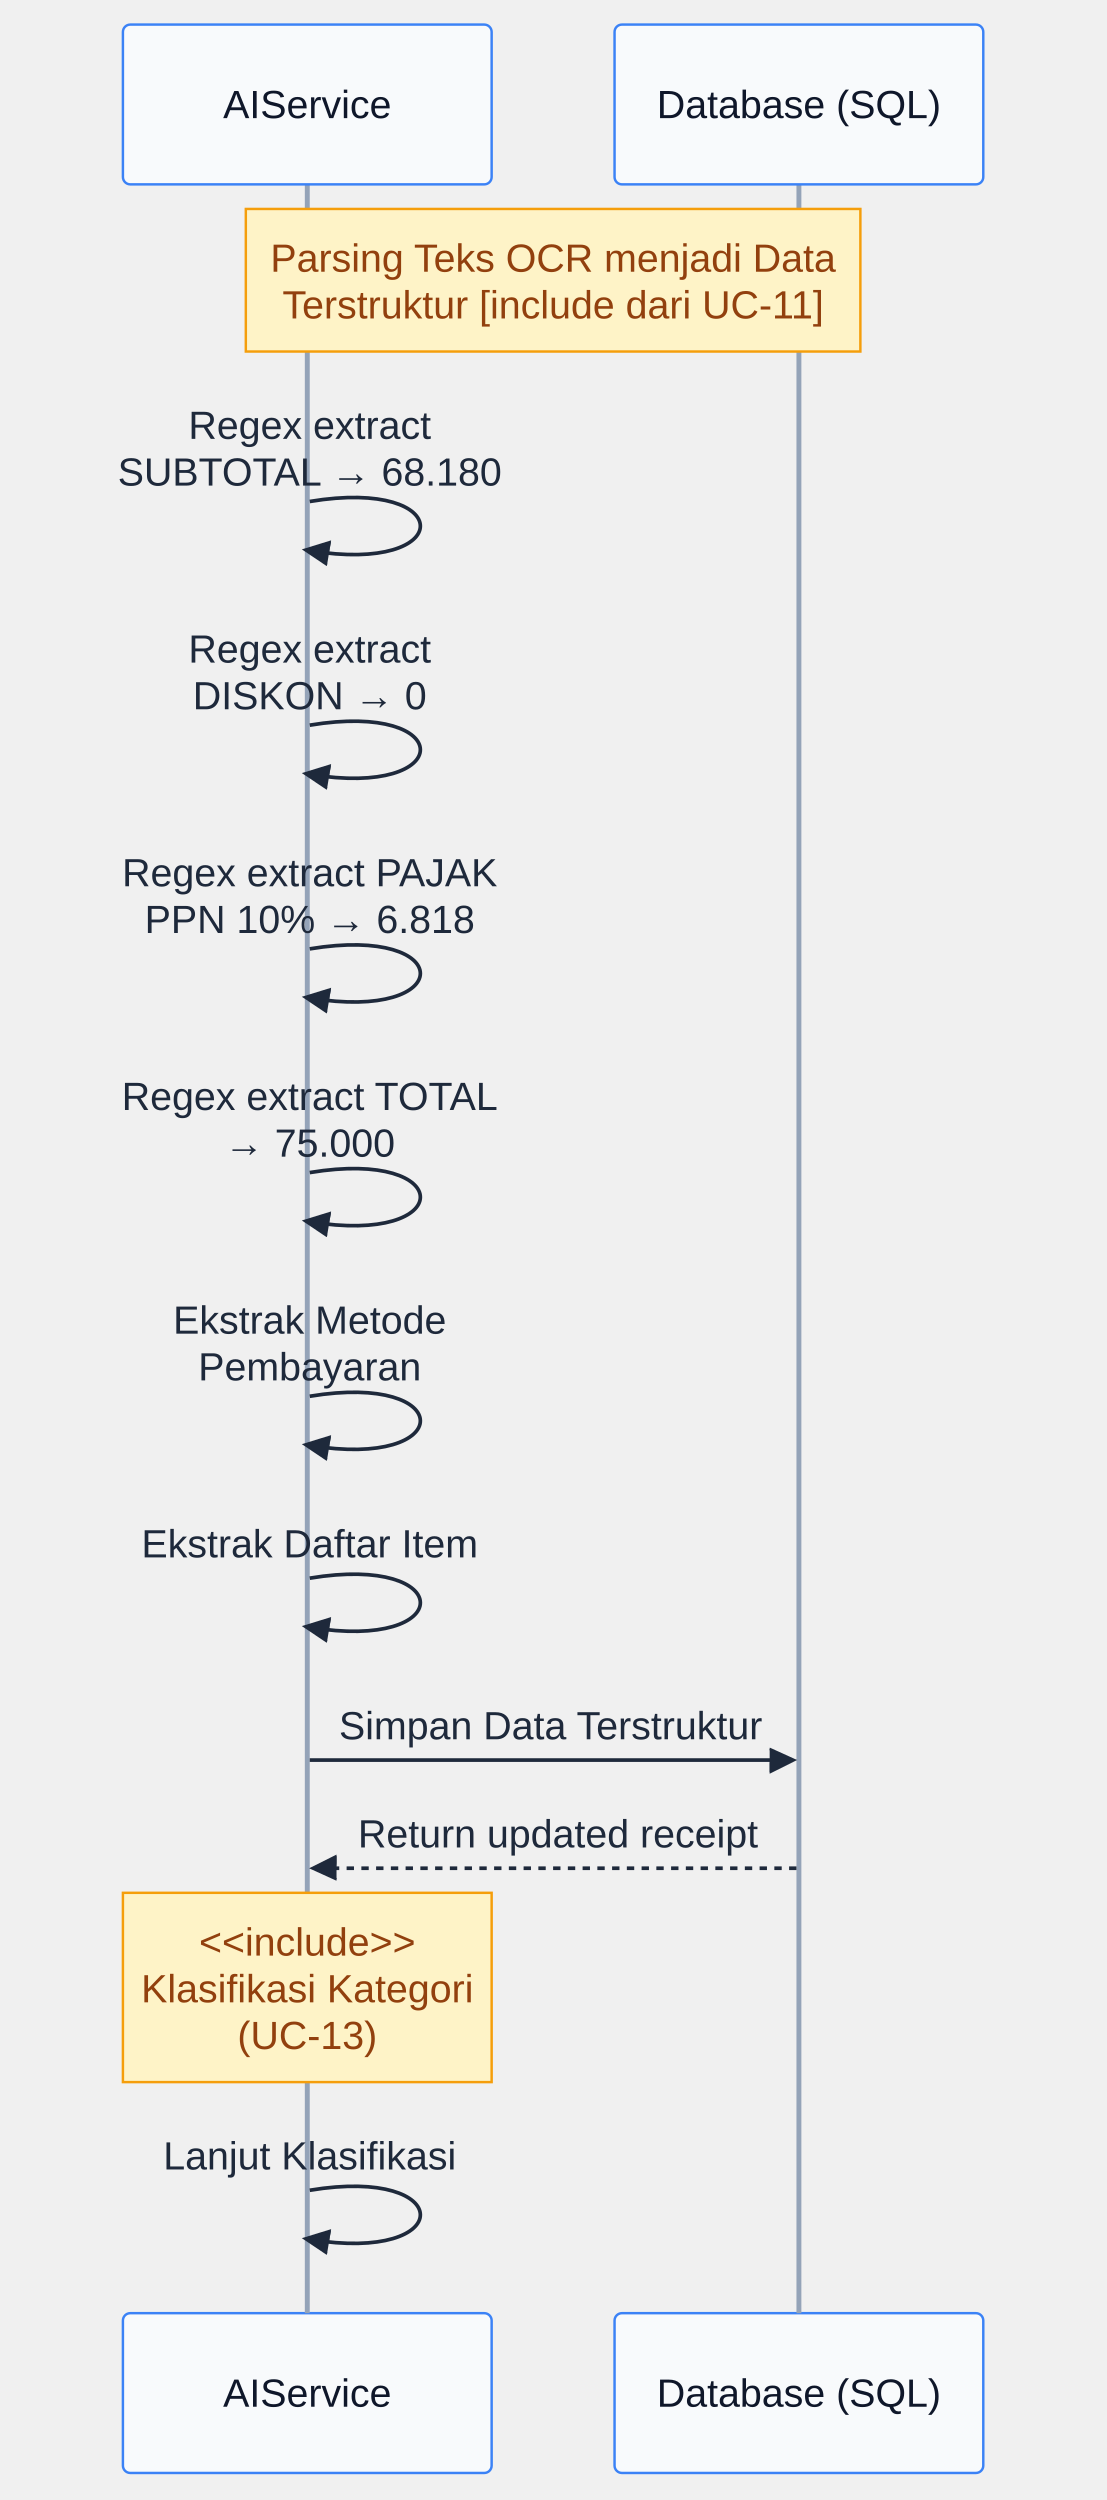
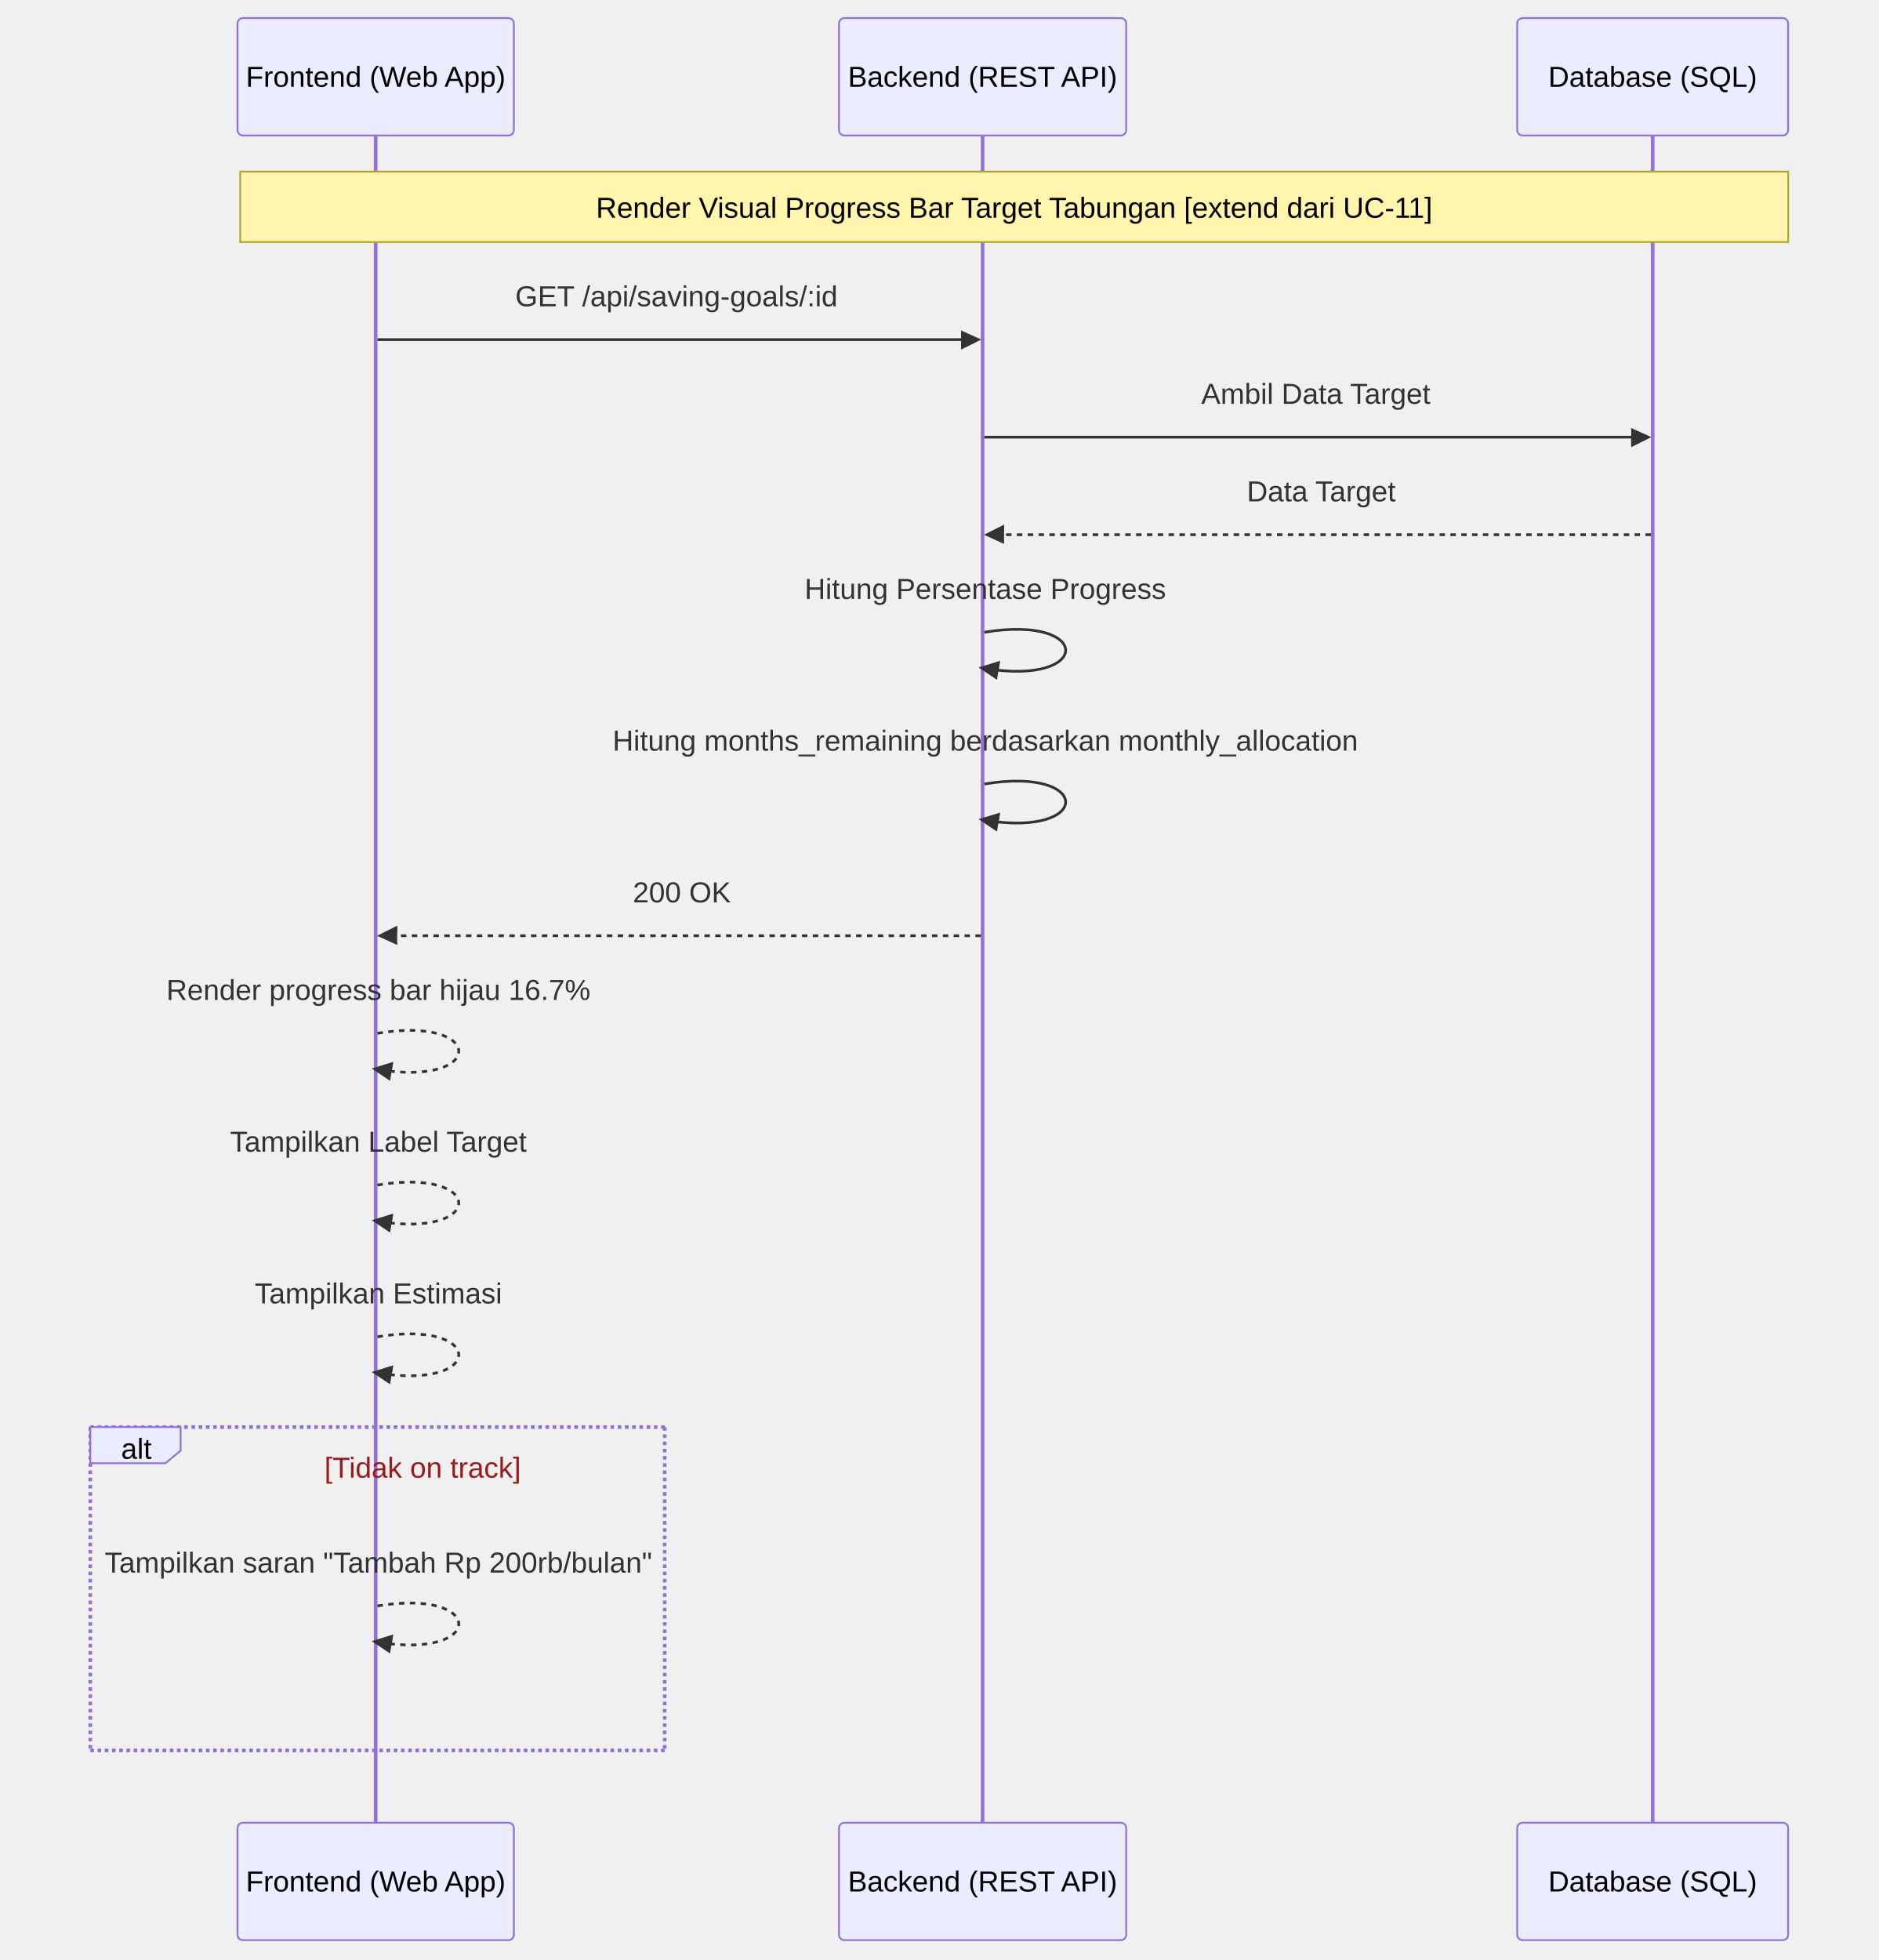
- <svg xmlns="http://www.w3.org/2000/svg" id="my-svg" width="100%" style="max-width: 450px; background-color: transparent;" viewBox="-50 -10 450 1017" role="graphics-document document" aria-roledescription="sequence">
+ <svg xmlns="http://www.w3.org/2000/svg" id="my-svg" width="1040" style="max-width: 1040px; background-color: transparent;" viewBox="-131.5 -10 1040 1085" role="graphics-document document" aria-roledescription="sequence">
  <g>
-     <rect x="200" y="931" fill="#eaeaea" stroke="#666" width="150" height="65" name="DB" rx="3" ry="3" class="actor actor-bottom" />
-     <text x="275" y="963.5" dominant-baseline="central" alignment-baseline="central" class="actor actor-box" style="text-anchor: middle; font-size: 16px; font-weight: 400;">
-       <tspan x="275" dy="0">Database (SQL)</tspan>
+     <rect x="708.5" y="999" fill="#eaeaea" stroke="#666" width="150" height="65" name="DB" rx="3" ry="3" class="actor actor-bottom" />
+     <text x="783.5" y="1031.5" dominant-baseline="central" alignment-baseline="central" class="actor actor-box" style="text-anchor: middle; font-size: 16px; font-weight: 400;">
+       <tspan x="783.5" dy="0">Database (SQL)</tspan>
    </text>
  </g>
  <g>
-     <rect x="0" y="931" fill="#eaeaea" stroke="#666" width="150" height="65" name="AI" rx="3" ry="3" class="actor actor-bottom" />
-     <text x="75" y="963.5" dominant-baseline="central" alignment-baseline="central" class="actor actor-box" style="text-anchor: middle; font-size: 16px; font-weight: 400;">
-       <tspan x="75" dy="0">AIService</tspan>
+     <rect x="333" y="999" fill="#eaeaea" stroke="#666" width="159" height="65" name="Server" rx="3" ry="3" class="actor actor-bottom" />
+     <text x="412.5" y="1031.5" dominant-baseline="central" alignment-baseline="central" class="actor actor-box" style="text-anchor: middle; font-size: 16px; font-weight: 400;">
+       <tspan x="412.5" dy="0">Backend (REST API)</tspan>
    </text>
  </g>
  <g>
-     <line id="actor1" x1="275" y1="65" x2="275" y2="931" class="actor-line 200" stroke-width="0.5px" stroke="#999" name="DB" data-et="life-line" data-id="DB" />
-     <g id="root-1" data-et="participant" data-type="participant" data-id="DB">
-       <rect x="200" y="0" fill="#eaeaea" stroke="#666" width="150" height="65" name="DB" rx="3" ry="3" class="actor actor-top" />
-       <text x="275" y="32.5" dominant-baseline="central" alignment-baseline="central" class="actor actor-box" style="text-anchor: middle; font-size: 16px; font-weight: 400;">
-         <tspan x="275" dy="0">Database (SQL)</tspan>
+     <rect x="0" y="999" fill="#eaeaea" stroke="#666" width="153" height="65" name="UI" rx="3" ry="3" class="actor actor-bottom" />
+     <text x="76.5" y="1031.5" dominant-baseline="central" alignment-baseline="central" class="actor actor-box" style="text-anchor: middle; font-size: 16px; font-weight: 400;">
+       <tspan x="76.5" dy="0">Frontend (Web App)</tspan>
+     </text>
+   </g>
+   <g>
+     <line id="actor2" x1="783.5" y1="65" x2="783.5" y2="999" class="actor-line 200" stroke-width="0.5px" stroke="#999" name="DB" data-et="life-line" data-id="DB" />
+     <g id="root-2" data-et="participant" data-type="participant" data-id="DB">
+       <rect x="708.5" y="0" fill="#eaeaea" stroke="#666" width="150" height="65" name="DB" rx="3" ry="3" class="actor actor-top" />
+       <text x="783.5" y="32.5" dominant-baseline="central" alignment-baseline="central" class="actor actor-box" style="text-anchor: middle; font-size: 16px; font-weight: 400;">
+         <tspan x="783.5" dy="0">Database (SQL)</tspan>
      </text>
    </g>
  </g>
  <g>
-     <line id="actor0" x1="75" y1="65" x2="75" y2="931" class="actor-line 200" stroke-width="0.5px" stroke="#999" name="AI" data-et="life-line" data-id="AI" />
-     <g id="root-0" data-et="participant" data-type="participant" data-id="AI">
-       <rect x="0" y="0" fill="#eaeaea" stroke="#666" width="150" height="65" name="AI" rx="3" ry="3" class="actor actor-top" />
-       <text x="75" y="32.5" dominant-baseline="central" alignment-baseline="central" class="actor actor-box" style="text-anchor: middle; font-size: 16px; font-weight: 400;">
-         <tspan x="75" dy="0">AIService</tspan>
+     <line id="actor1" x1="412.5" y1="65" x2="412.5" y2="999" class="actor-line 200" stroke-width="0.5px" stroke="#999" name="Server" data-et="life-line" data-id="Server" />
+     <g id="root-1" data-et="participant" data-type="participant" data-id="Server">
+       <rect x="333" y="0" fill="#eaeaea" stroke="#666" width="159" height="65" name="Server" rx="3" ry="3" class="actor actor-top" />
+       <text x="412.5" y="32.5" dominant-baseline="central" alignment-baseline="central" class="actor actor-box" style="text-anchor: middle; font-size: 16px; font-weight: 400;">
+         <tspan x="412.5" dy="0">Backend (REST API)</tspan>
      </text>
    </g>
  </g>
-   <style>#my-svg{font-family:"trebuchet ms",verdana,arial,sans-serif;font-size:16px;fill:#333;}@keyframes edge-animation-frame{from{stroke-dashoffset:0;}}@keyframes dash{to{stroke-dashoffset:0;}}#my-svg .edge-animation-slow{stroke-dasharray:9,5!important;stroke-dashoffset:900;animation:dash 50s linear infinite;stroke-linecap:round;}#my-svg .edge-animation-fast{stroke-dasharray:9,5!important;stroke-dashoffset:900;animation:dash 20s linear infinite;stroke-linecap:round;}#my-svg .error-icon{fill:#552222;}#my-svg .error-text{fill:#552222;stroke:#552222;}#my-svg .edge-thickness-normal{stroke-width:1px;}#my-svg .edge-thickness-thick{stroke-width:3.5px;}#my-svg .edge-pattern-solid{stroke-dasharray:0;}#my-svg .edge-thickness-invisible{stroke-width:0;fill:none;}#my-svg .edge-pattern-dashed{stroke-dasharray:3;}#my-svg .edge-pattern-dotted{stroke-dasharray:2;}#my-svg .marker{fill:#64748b;stroke:#64748b;}#my-svg .marker.cross{stroke:#64748b;}#my-svg svg{font-family:"trebuchet ms",verdana,arial,sans-serif;font-size:16px;}#my-svg p{margin:0;}#my-svg .actor{stroke:#3b82f6;fill:#f8fafc;stroke-width:1;}#my-svg rect.actor.outer-path[data-look="neo"]{filter:drop-shadow(1px 2px 2px rgba(185, 185, 185, 1));}#my-svg rect.note[data-look="neo"]{stroke:#f59e0b;fill:#fef3c7;filter:drop-shadow(1px 2px 2px rgba(185, 185, 185, 1));}#my-svg text.actor&gt;tspan{fill:#0f172a;stroke:none;}#my-svg .actor-line{stroke:#94a3b8;}#my-svg .innerArc{stroke-width:1.5;stroke-dasharray:none;}#my-svg .messageLine0{stroke-width:1.5;stroke-dasharray:none;stroke:#1e293b;}#my-svg .messageLine1{stroke-width:1.5;stroke-dasharray:2,2;stroke:#1e293b;}#my-svg [id$="-arrowhead"] path{fill:#1e293b;stroke:#1e293b;}#my-svg .sequenceNumber{fill:white;}#my-svg [id$="-sequencenumber"]{fill:#1e293b;}#my-svg [id$="-crosshead"] path{fill:#1e293b;stroke:#1e293b;}#my-svg .messageText{fill:#1e293b;stroke:none;}#my-svg .labelBox{stroke:#cbd5e1;fill:#f1f5f9;filter:none;}#my-svg .labelText,#my-svg .labelText&gt;tspan{fill:#334155;stroke:none;}#my-svg .loopText,#my-svg .loopText&gt;tspan{fill:#334155;stroke:none;}#my-svg .loopLine{stroke-width:2px;stroke-dasharray:2,2;stroke:#cbd5e1;fill:#cbd5e1;}#my-svg .note{stroke:#f59e0b;fill:#fef3c7;}#my-svg .noteText,#my-svg .noteText&gt;tspan{fill:#92400e;stroke:none;font-weight:normal;}#my-svg .activation0{fill:#ede9fe;stroke:#7c3aed;}#my-svg .activation1{fill:#ede9fe;stroke:#7c3aed;}#my-svg .activation2{fill:#ede9fe;stroke:#7c3aed;}#my-svg .actorPopupMenu{position:absolute;}#my-svg .actorPopupMenuPanel{position:absolute;fill:#f8fafc;box-shadow:0px 8px 16px 0px rgba(0,0,0,0.2);filter:drop-shadow(3px 5px 2px rgb(0 0 0 / 0.4));}#my-svg .actor-man circle,#my-svg line{fill:#f8fafc;stroke-width:2px;}#my-svg g rect.rect{filter:drop-shadow(1px 2px 2px rgba(185, 185, 185, 1));stroke:#9370DB;}#my-svg .node .neo-node{stroke:#9370DB;}#my-svg [data-look="neo"].node rect,#my-svg [data-look="neo"].cluster rect,#my-svg [data-look="neo"].node polygon{stroke:#9370DB;filter:drop-shadow(1px 2px 2px rgba(185, 185, 185, 1));}#my-svg [data-look="neo"].node path{stroke:#9370DB;stroke-width:1px;}#my-svg [data-look="neo"].node .outer-path{filter:drop-shadow(1px 2px 2px rgba(185, 185, 185, 1));}#my-svg [data-look="neo"].node .neo-line path{stroke:#9370DB;filter:none;}#my-svg [data-look="neo"].node circle{stroke:#9370DB;filter:drop-shadow(1px 2px 2px rgba(185, 185, 185, 1));}#my-svg [data-look="neo"].node circle .state-start{fill:#000000;}#my-svg [data-look="neo"].icon-shape .icon{fill:#9370DB;filter:drop-shadow(1px 2px 2px rgba(185, 185, 185, 1));}#my-svg [data-look="neo"].icon-shape .icon-neo path{stroke:#9370DB;filter:drop-shadow(1px 2px 2px rgba(185, 185, 185, 1));}#my-svg :root{--mermaid-font-family:"trebuchet ms",verdana,arial,sans-serif;}</style>
+   <g>
+     <line id="actor0" x1="76.5" y1="65" x2="76.5" y2="999" class="actor-line 200" stroke-width="0.5px" stroke="#999" name="UI" data-et="life-line" data-id="UI" />
+     <g id="root-0" data-et="participant" data-type="participant" data-id="UI">
+       <rect x="0" y="0" fill="#eaeaea" stroke="#666" width="153" height="65" name="UI" rx="3" ry="3" class="actor actor-top" />
+       <text x="76.5" y="32.5" dominant-baseline="central" alignment-baseline="central" class="actor actor-box" style="text-anchor: middle; font-size: 16px; font-weight: 400;">
+         <tspan x="76.5" dy="0">Frontend (Web App)</tspan>
+       </text>
+     </g>
+   </g>
+   <style>#my-svg{font-family:"trebuchet ms",verdana,arial,sans-serif;font-size:16px;fill:#333;}@keyframes edge-animation-frame{from{stroke-dashoffset:0;}}@keyframes dash{to{stroke-dashoffset:0;}}#my-svg .edge-animation-slow{stroke-dasharray:9,5!important;stroke-dashoffset:900;animation:dash 50s linear infinite;stroke-linecap:round;}#my-svg .edge-animation-fast{stroke-dasharray:9,5!important;stroke-dashoffset:900;animation:dash 20s linear infinite;stroke-linecap:round;}#my-svg .error-icon{fill:#552222;}#my-svg .error-text{fill:#552222;stroke:#552222;}#my-svg .edge-thickness-normal{stroke-width:1px;}#my-svg .edge-thickness-thick{stroke-width:3.5px;}#my-svg .edge-pattern-solid{stroke-dasharray:0;}#my-svg .edge-thickness-invisible{stroke-width:0;fill:none;}#my-svg .edge-pattern-dashed{stroke-dasharray:3;}#my-svg .edge-pattern-dotted{stroke-dasharray:2;}#my-svg .marker{fill:#333333;stroke:#333333;}#my-svg .marker.cross{stroke:#333333;}#my-svg svg{font-family:"trebuchet ms",verdana,arial,sans-serif;font-size:16px;}#my-svg p{margin:0;}#my-svg .actor{stroke:#9370DB;fill:#ECECFF;stroke-width:1;}#my-svg rect.actor.outer-path[data-look="neo"]{filter:drop-shadow(1px 2px 2px rgba(185, 185, 185, 1));}#my-svg rect.note[data-look="neo"]{stroke:#aaaa33;fill:#fff5ad;filter:drop-shadow(1px 2px 2px rgba(185, 185, 185, 1));}#my-svg text.actor&gt;tspan{fill:black;stroke:none;}#my-svg .actor-line{stroke:#9370DB;}#my-svg .innerArc{stroke-width:1.5;stroke-dasharray:none;}#my-svg .messageLine0{stroke-width:1.5;stroke-dasharray:none;stroke:#333;}#my-svg .messageLine1{stroke-width:1.5;stroke-dasharray:2,2;stroke:#333;}#my-svg [id$="-arrowhead"] path{fill:#333;stroke:#333;}#my-svg .sequenceNumber{fill:white;}#my-svg [id$="-sequencenumber"]{fill:#333;}#my-svg [id$="-crosshead"] path{fill:#333;stroke:#333;}#my-svg .messageText{fill:#333;stroke:none;}#my-svg .labelBox{stroke:#9370DB;fill:#ECECFF;filter:none;}#my-svg .labelText,#my-svg .labelText&gt;tspan{fill:black;stroke:none;}#my-svg .loopText,#my-svg .loopText&gt;tspan{fill:#991b1b;stroke:none;}#my-svg .loopLine{stroke-width:2px;stroke-dasharray:2,2;stroke:#9370DB;fill:#9370DB;}#my-svg .note{stroke:#aaaa33;fill:#fff5ad;}#my-svg .noteText,#my-svg .noteText&gt;tspan{fill:black;stroke:none;font-weight:normal;}#my-svg .activation0{fill:#f4f4f4;stroke:#666;}#my-svg .activation1{fill:#f4f4f4;stroke:#666;}#my-svg .activation2{fill:#f4f4f4;stroke:#666;}#my-svg .actorPopupMenu{position:absolute;}#my-svg .actorPopupMenuPanel{position:absolute;fill:#ECECFF;box-shadow:0px 8px 16px 0px rgba(0,0,0,0.2);filter:drop-shadow(3px 5px 2px rgb(0 0 0 / 0.4));}#my-svg .actor-man circle,#my-svg line{fill:#ECECFF;stroke-width:2px;}#my-svg g rect.rect{filter:drop-shadow(1px 2px 2px rgba(185, 185, 185, 1));stroke:#9370DB;}#my-svg .node .neo-node{stroke:#9370DB;}#my-svg [data-look="neo"].node rect,#my-svg [data-look="neo"].cluster rect,#my-svg [data-look="neo"].node polygon{stroke:#9370DB;filter:drop-shadow(1px 2px 2px rgba(185, 185, 185, 1));}#my-svg [data-look="neo"].node path{stroke:#9370DB;stroke-width:1px;}#my-svg [data-look="neo"].node .outer-path{filter:drop-shadow(1px 2px 2px rgba(185, 185, 185, 1));}#my-svg [data-look="neo"].node .neo-line path{stroke:#9370DB;filter:none;}#my-svg [data-look="neo"].node circle{stroke:#9370DB;filter:drop-shadow(1px 2px 2px rgba(185, 185, 185, 1));}#my-svg [data-look="neo"].node circle .state-start{fill:#000000;}#my-svg [data-look="neo"].icon-shape .icon{fill:#9370DB;filter:drop-shadow(1px 2px 2px rgba(185, 185, 185, 1));}#my-svg [data-look="neo"].icon-shape .icon-neo path{stroke:#9370DB;filter:drop-shadow(1px 2px 2px rgba(185, 185, 185, 1));}#my-svg :root{--mermaid-font-family:"trebuchet ms",verdana,arial,sans-serif;}</style>
  <g />
  <defs>
    <symbol id="my-svg-computer" width="24" height="24">
      <path transform="scale(.5)" d="M2 2v13h20v-13h-20zm18 11h-16v-9h16v9zm-10.228 6l.466-1h3.524l.467 1h-4.457zm14.228 3h-24l2-6h2.104l-1.33 4h18.45l-1.297-4h2.073l2 6zm-5-10h-14v-7h14v7z" />
    </symbol>
  </defs>
  <defs>
    <symbol id="my-svg-database" fill-rule="evenodd" clip-rule="evenodd">
      <path transform="scale(.5)" d="M12.258.001l.256.004.255.005.253.008.251.01.249.012.247.015.246.016.242.019.241.02.239.023.236.024.233.027.231.028.229.031.225.032.223.034.22.036.217.038.214.04.211.041.208.043.205.045.201.046.198.048.194.05.191.051.187.053.183.054.18.056.175.057.172.059.168.06.163.061.16.063.155.064.15.066.074.033.073.033.071.034.07.034.069.035.068.035.067.035.066.035.064.036.064.036.062.036.06.036.06.037.058.037.058.037.055.038.055.038.053.038.052.038.051.039.05.039.048.039.047.039.045.04.044.04.043.04.041.04.04.041.039.041.037.041.036.041.034.041.033.042.032.042.03.042.029.042.027.042.026.043.024.043.023.043.021.043.02.043.018.044.017.043.015.044.013.044.012.044.011.045.009.044.007.045.006.045.004.045.002.045.001.045v17l-.001.045-.002.045-.004.045-.006.045-.007.045-.009.044-.011.045-.012.044-.013.044-.015.044-.017.043-.018.044-.02.043-.021.043-.023.043-.024.043-.026.043-.027.042-.029.042-.03.042-.032.042-.033.042-.034.041-.036.041-.037.041-.039.041-.04.041-.041.04-.043.04-.044.04-.045.04-.047.039-.048.039-.05.039-.051.039-.052.038-.053.038-.055.038-.055.038-.058.037-.058.037-.06.037-.06.036-.062.036-.064.036-.064.036-.066.035-.067.035-.068.035-.069.035-.07.034-.071.034-.073.033-.074.033-.15.066-.155.064-.16.063-.163.061-.168.06-.172.059-.175.057-.18.056-.183.054-.187.053-.191.051-.194.05-.198.048-.201.046-.205.045-.208.043-.211.041-.214.04-.217.038-.22.036-.223.034-.225.032-.229.031-.231.028-.233.027-.236.024-.239.023-.241.02-.242.019-.246.016-.247.015-.249.012-.251.01-.253.008-.255.005-.256.004-.258.001-.258-.001-.256-.004-.255-.005-.253-.008-.251-.01-.249-.012-.247-.015-.245-.016-.243-.019-.241-.02-.238-.023-.236-.024-.234-.027-.231-.028-.228-.031-.226-.032-.223-.034-.22-.036-.217-.038-.214-.04-.211-.041-.208-.043-.204-.045-.201-.046-.198-.048-.195-.05-.19-.051-.187-.053-.184-.054-.179-.056-.176-.057-.172-.059-.167-.06-.164-.061-.159-.063-.155-.064-.151-.066-.074-.033-.072-.033-.072-.034-.07-.034-.069-.035-.068-.035-.067-.035-.066-.035-.064-.036-.063-.036-.062-.036-.061-.036-.06-.037-.058-.037-.057-.037-.056-.038-.055-.038-.053-.038-.052-.038-.051-.039-.049-.039-.049-.039-.046-.039-.046-.04-.044-.04-.043-.04-.041-.04-.04-.041-.039-.041-.037-.041-.036-.041-.034-.041-.033-.042-.032-.042-.03-.042-.029-.042-.027-.042-.026-.043-.024-.043-.023-.043-.021-.043-.02-.043-.018-.044-.017-.043-.015-.044-.013-.044-.012-.044-.011-.045-.009-.044-.007-.045-.006-.045-.004-.045-.002-.045-.001-.045v-17l.001-.045.002-.045.004-.045.006-.045.007-.045.009-.044.011-.045.012-.044.013-.044.015-.044.017-.043.018-.044.02-.043.021-.043.023-.043.024-.043.026-.043.027-.042.029-.042.03-.042.032-.042.033-.042.034-.041.036-.041.037-.041.039-.041.04-.041.041-.04.043-.04.044-.04.046-.04.046-.039.049-.039.049-.039.051-.039.052-.038.053-.038.055-.038.056-.038.057-.037.058-.037.06-.037.061-.036.062-.036.063-.036.064-.036.066-.035.067-.035.068-.035.069-.035.07-.034.072-.034.072-.033.074-.033.151-.066.155-.064.159-.063.164-.061.167-.06.172-.059.176-.057.179-.056.184-.054.187-.053.19-.051.195-.05.198-.048.201-.046.204-.045.208-.043.211-.041.214-.04.217-.038.22-.036.223-.034.226-.032.228-.031.231-.028.234-.027.236-.024.238-.023.241-.02.243-.019.245-.016.247-.015.249-.012.251-.01.253-.008.255-.005.256-.004.258-.001.258.001zm-9.258 20.499v.01l.001.021.003.021.004.022.005.021.006.022.007.022.009.023.01.022.011.023.012.023.013.023.015.023.016.024.017.023.018.024.019.024.021.024.022.025.023.024.024.025.052.049.056.05.061.051.066.051.07.051.075.051.079.052.084.052.088.052.092.052.097.052.102.051.105.052.11.052.114.051.119.051.123.051.127.05.131.05.135.05.139.048.144.049.147.047.152.047.155.047.16.045.163.045.167.043.171.043.176.041.178.041.183.039.187.039.19.037.194.035.197.035.202.033.204.031.209.03.212.029.216.027.219.025.222.024.226.021.23.02.233.018.236.016.24.015.243.012.246.01.249.008.253.005.256.004.259.001.26-.001.257-.004.254-.005.25-.008.247-.011.244-.012.241-.014.237-.016.233-.018.231-.021.226-.021.224-.024.22-.026.216-.027.212-.028.21-.031.205-.031.202-.034.198-.034.194-.036.191-.037.187-.039.183-.04.179-.04.175-.042.172-.043.168-.044.163-.045.16-.046.155-.046.152-.047.148-.048.143-.049.139-.049.136-.05.131-.05.126-.05.123-.051.118-.052.114-.051.11-.052.106-.052.101-.052.096-.052.092-.052.088-.053.083-.051.079-.052.074-.052.07-.051.065-.051.06-.051.056-.05.051-.05.023-.024.023-.025.021-.024.02-.024.019-.024.018-.024.017-.024.015-.023.014-.024.013-.023.012-.023.01-.023.01-.022.008-.022.006-.022.006-.022.004-.022.004-.021.001-.021.001-.021v-4.127l-.077.055-.08.053-.083.054-.085.053-.087.052-.09.052-.093.051-.095.05-.097.05-.1.049-.102.049-.105.048-.106.047-.109.047-.111.046-.114.045-.115.045-.118.044-.12.043-.122.042-.124.042-.126.041-.128.04-.13.04-.132.038-.134.038-.135.037-.138.037-.139.035-.142.035-.143.034-.144.033-.147.032-.148.031-.15.03-.151.03-.153.029-.154.027-.156.027-.158.026-.159.025-.161.024-.162.023-.163.022-.165.021-.166.02-.167.019-.169.018-.169.017-.171.016-.173.015-.173.014-.175.013-.175.012-.177.011-.178.01-.179.008-.179.008-.181.006-.182.005-.182.004-.184.003-.184.002h-.37l-.184-.002-.184-.003-.182-.004-.182-.005-.181-.006-.179-.008-.179-.008-.178-.01-.176-.011-.176-.012-.175-.013-.173-.014-.172-.015-.171-.016-.17-.017-.169-.018-.167-.019-.166-.02-.165-.021-.163-.022-.162-.023-.161-.024-.159-.025-.157-.026-.156-.027-.155-.027-.153-.029-.151-.03-.15-.03-.148-.031-.146-.032-.145-.033-.143-.034-.141-.035-.14-.035-.137-.037-.136-.037-.134-.038-.132-.038-.13-.04-.128-.04-.126-.041-.124-.042-.122-.042-.12-.044-.117-.043-.116-.045-.113-.045-.112-.046-.109-.047-.106-.047-.105-.048-.102-.049-.1-.049-.097-.05-.095-.05-.093-.052-.09-.051-.087-.052-.085-.053-.083-.054-.08-.054-.077-.054v4.127zm0-5.654v.011l.001.021.003.021.004.021.005.022.006.022.007.022.009.022.01.022.011.023.012.023.013.023.015.024.016.023.017.024.018.024.019.024.021.024.022.024.023.025.024.024.052.05.056.05.061.05.066.051.07.051.075.052.079.051.084.052.088.052.092.052.097.052.102.052.105.052.11.051.114.051.119.052.123.05.127.051.131.05.135.049.139.049.144.048.147.048.152.047.155.046.16.045.163.045.167.044.171.042.176.042.178.04.183.04.187.038.19.037.194.036.197.034.202.033.204.032.209.03.212.028.216.027.219.025.222.024.226.022.23.02.233.018.236.016.24.014.243.012.246.01.249.008.253.006.256.003.259.001.26-.001.257-.003.254-.006.25-.008.247-.01.244-.012.241-.015.237-.016.233-.018.231-.02.226-.022.224-.024.22-.025.216-.027.212-.029.21-.03.205-.032.202-.033.198-.035.194-.036.191-.037.187-.039.183-.039.179-.041.175-.042.172-.043.168-.044.163-.045.16-.045.155-.047.152-.047.148-.048.143-.048.139-.05.136-.049.131-.05.126-.051.123-.051.118-.051.114-.052.11-.052.106-.052.101-.052.096-.052.092-.052.088-.052.083-.052.079-.052.074-.051.07-.052.065-.051.06-.05.056-.051.051-.049.023-.025.023-.024.021-.025.02-.024.019-.024.018-.024.017-.024.015-.023.014-.023.013-.024.012-.022.01-.023.01-.023.008-.022.006-.022.006-.022.004-.021.004-.022.001-.021.001-.021v-4.139l-.077.054-.08.054-.083.054-.085.052-.087.053-.09.051-.093.051-.095.051-.097.05-.1.049-.102.049-.105.048-.106.047-.109.047-.111.046-.114.045-.115.044-.118.044-.12.044-.122.042-.124.042-.126.041-.128.04-.13.039-.132.039-.134.038-.135.037-.138.036-.139.036-.142.035-.143.033-.144.033-.147.033-.148.031-.15.03-.151.03-.153.028-.154.028-.156.027-.158.026-.159.025-.161.024-.162.023-.163.022-.165.021-.166.02-.167.019-.169.018-.169.017-.171.016-.173.015-.173.014-.175.013-.175.012-.177.011-.178.009-.179.009-.179.007-.181.007-.182.005-.182.004-.184.003-.184.002h-.37l-.184-.002-.184-.003-.182-.004-.182-.005-.181-.007-.179-.007-.179-.009-.178-.009-.176-.011-.176-.012-.175-.013-.173-.014-.172-.015-.171-.016-.17-.017-.169-.018-.167-.019-.166-.02-.165-.021-.163-.022-.162-.023-.161-.024-.159-.025-.157-.026-.156-.027-.155-.028-.153-.028-.151-.03-.15-.03-.148-.031-.146-.033-.145-.033-.143-.033-.141-.035-.14-.036-.137-.036-.136-.037-.134-.038-.132-.039-.13-.039-.128-.04-.126-.041-.124-.042-.122-.043-.12-.043-.117-.044-.116-.044-.113-.046-.112-.046-.109-.046-.106-.047-.105-.048-.102-.049-.1-.049-.097-.05-.095-.051-.093-.051-.09-.051-.087-.053-.085-.052-.083-.054-.08-.054-.077-.054v4.139zm0-5.666v.011l.001.02.003.022.004.021.005.022.006.021.007.022.009.023.01.022.011.023.012.023.013.023.015.023.016.024.017.024.018.023.019.024.021.025.022.024.023.024.024.025.052.05.056.05.061.05.066.051.07.051.075.052.079.051.084.052.088.052.092.052.097.052.102.052.105.051.11.052.114.051.119.051.123.051.127.05.131.05.135.05.139.049.144.048.147.048.152.047.155.046.16.045.163.045.167.043.171.043.176.042.178.04.183.04.187.038.19.037.194.036.197.034.202.033.204.032.209.03.212.028.216.027.219.025.222.024.226.021.23.02.233.018.236.017.24.014.243.012.246.01.249.008.253.006.256.003.259.001.26-.001.257-.003.254-.006.25-.008.247-.01.244-.013.241-.014.237-.016.233-.018.231-.02.226-.022.224-.024.22-.025.216-.027.212-.029.21-.03.205-.032.202-.033.198-.035.194-.036.191-.037.187-.039.183-.039.179-.041.175-.042.172-.043.168-.044.163-.045.16-.045.155-.047.152-.047.148-.048.143-.049.139-.049.136-.049.131-.051.126-.05.123-.051.118-.052.114-.051.11-.052.106-.052.101-.052.096-.052.092-.052.088-.052.083-.052.079-.052.074-.052.07-.051.065-.051.06-.051.056-.05.051-.049.023-.025.023-.025.021-.024.02-.024.019-.024.018-.024.017-.024.015-.023.014-.024.013-.023.012-.023.01-.022.01-.023.008-.022.006-.022.006-.022.004-.022.004-.021.001-.021.001-.021v-4.153l-.077.054-.08.054-.083.053-.085.053-.087.053-.09.051-.093.051-.095.051-.097.05-.1.049-.102.048-.105.048-.106.048-.109.046-.111.046-.114.046-.115.044-.118.044-.12.043-.122.043-.124.042-.126.041-.128.04-.13.039-.132.039-.134.038-.135.037-.138.036-.139.036-.142.034-.143.034-.144.033-.147.032-.148.032-.15.03-.151.03-.153.028-.154.028-.156.027-.158.026-.159.024-.161.024-.162.023-.163.023-.165.021-.166.02-.167.019-.169.018-.169.017-.171.016-.173.015-.173.014-.175.013-.175.012-.177.01-.178.01-.179.009-.179.007-.181.006-.182.006-.182.004-.184.003-.184.001-.185.001-.185-.001-.184-.001-.184-.003-.182-.004-.182-.006-.181-.006-.179-.007-.179-.009-.178-.01-.176-.01-.176-.012-.175-.013-.173-.014-.172-.015-.171-.016-.17-.017-.169-.018-.167-.019-.166-.02-.165-.021-.163-.023-.162-.023-.161-.024-.159-.024-.157-.026-.156-.027-.155-.028-.153-.028-.151-.03-.15-.03-.148-.032-.146-.032-.145-.033-.143-.034-.141-.034-.14-.036-.137-.036-.136-.037-.134-.038-.132-.039-.13-.039-.128-.041-.126-.041-.124-.041-.122-.043-.12-.043-.117-.044-.116-.044-.113-.046-.112-.046-.109-.046-.106-.048-.105-.048-.102-.048-.1-.05-.097-.049-.095-.051-.093-.051-.09-.052-.087-.052-.085-.053-.083-.053-.08-.054-.077-.054v4.153zm8.74-8.179l-.257.004-.254.005-.25.008-.247.011-.244.012-.241.014-.237.016-.233.018-.231.021-.226.022-.224.023-.22.026-.216.027-.212.028-.21.031-.205.032-.202.033-.198.034-.194.036-.191.038-.187.038-.183.04-.179.041-.175.042-.172.043-.168.043-.163.045-.16.046-.155.046-.152.048-.148.048-.143.048-.139.049-.136.05-.131.05-.126.051-.123.051-.118.051-.114.052-.11.052-.106.052-.101.052-.096.052-.092.052-.088.052-.083.052-.079.052-.074.051-.07.052-.065.051-.06.05-.056.05-.051.05-.023.025-.023.024-.021.024-.02.025-.019.024-.018.024-.017.023-.015.024-.014.023-.013.023-.012.023-.01.023-.01.022-.008.022-.006.023-.006.021-.004.022-.004.021-.001.021-.001.021.001.021.001.021.004.021.004.022.006.021.006.023.008.022.01.022.01.023.012.023.013.023.014.023.015.024.017.023.018.024.019.024.02.025.021.024.023.024.023.025.051.05.056.05.06.05.065.051.07.052.074.051.079.052.083.052.088.052.092.052.096.052.101.052.106.052.11.052.114.052.118.051.123.051.126.051.131.05.136.05.139.049.143.048.148.048.152.048.155.046.16.046.163.045.168.043.172.043.175.042.179.041.183.04.187.038.191.038.194.036.198.034.202.033.205.032.21.031.212.028.216.027.22.026.224.023.226.022.231.021.233.018.237.016.241.014.244.012.247.011.25.008.254.005.257.004.26.001.26-.001.257-.004.254-.005.25-.008.247-.011.244-.012.241-.014.237-.016.233-.018.231-.021.226-.022.224-.023.22-.026.216-.027.212-.028.21-.031.205-.032.202-.033.198-.034.194-.036.191-.038.187-.038.183-.04.179-.041.175-.042.172-.043.168-.043.163-.045.16-.046.155-.046.152-.048.148-.048.143-.048.139-.049.136-.05.131-.05.126-.051.123-.051.118-.051.114-.052.11-.052.106-.052.101-.052.096-.052.092-.052.088-.052.083-.052.079-.052.074-.051.07-.052.065-.051.06-.05.056-.05.051-.05.023-.025.023-.024.021-.024.02-.025.019-.024.018-.024.017-.023.015-.024.014-.023.013-.023.012-.023.01-.023.01-.022.008-.022.006-.023.006-.021.004-.022.004-.021.001-.021.001-.021-.001-.021-.001-.021-.004-.021-.004-.022-.006-.021-.006-.023-.008-.022-.01-.022-.01-.023-.012-.023-.013-.023-.014-.023-.015-.024-.017-.023-.018-.024-.019-.024-.02-.025-.021-.024-.023-.024-.023-.025-.051-.05-.056-.05-.06-.05-.065-.051-.07-.052-.074-.051-.079-.052-.083-.052-.088-.052-.092-.052-.096-.052-.101-.052-.106-.052-.11-.052-.114-.052-.118-.051-.123-.051-.126-.051-.131-.05-.136-.05-.139-.049-.143-.048-.148-.048-.152-.048-.155-.046-.16-.046-.163-.045-.168-.043-.172-.043-.175-.042-.179-.041-.183-.04-.187-.038-.191-.038-.194-.036-.198-.034-.202-.033-.205-.032-.21-.031-.212-.028-.216-.027-.22-.026-.224-.023-.226-.022-.231-.021-.233-.018-.237-.016-.241-.014-.244-.012-.247-.011-.25-.008-.254-.005-.257-.004-.26-.001-.26.001z" />
    </symbol>
  </defs>
  <defs>
    <symbol id="my-svg-clock" width="24" height="24">
      <path transform="scale(.5)" d="M12 2c5.514 0 10 4.486 10 10s-4.486 10-10 10-10-4.486-10-10 4.486-10 10-10zm0-2c-6.627 0-12 5.373-12 12s5.373 12 12 12 12-5.373 12-12-5.373-12-12-12zm5.848 12.459c.202.038.202.333.001.372-1.907.361-6.045 1.111-6.547 1.111-.719 0-1.301-.582-1.301-1.301 0-.512.77-5.447 1.125-7.445.034-.192.312-.181.343.014l.985 6.238 5.394 1.011z" />
    </symbol>
  </defs>
  <defs>
    <marker id="my-svg-arrowhead" refX="7.9" refY="5" markerUnits="userSpaceOnUse" markerWidth="12" markerHeight="12" orient="auto-start-reverse">
      <path d="M -1 0 L 10 5 L 0 10 z" />
    </marker>
  </defs>
  <defs>
    <marker id="my-svg-crosshead" markerWidth="15" markerHeight="8" orient="auto" refX="4" refY="4.5">
      <path fill="none" stroke="#000000" stroke-width="1pt" d="M 1,2 L 6,7 M 6,2 L 1,7" style="stroke-dasharray: 0, 0;" />
    </marker>
  </defs>
  <defs>
    <marker id="my-svg-filled-head" refX="15.5" refY="7" markerWidth="20" markerHeight="28" orient="auto">
      <path d="M 18,7 L9,13 L14,7 L9,1 Z" />
    </marker>
  </defs>
  <defs>
    <marker id="my-svg-sequencenumber" refX="15" refY="15" markerWidth="60" markerHeight="40" orient="auto">
      <circle cx="15" cy="15" r="6" />
    </marker>
  </defs>
  <defs>
    <marker id="my-svg-solidTopArrowHead" refX="7.9" refY="7.25" markerUnits="userSpaceOnUse" markerWidth="12" markerHeight="12" orient="auto-start-reverse">
      <path d="M 0 0 L 10 8 L 0 8 z" />
    </marker>
  </defs>
  <defs>
    <marker id="my-svg-solidBottomArrowHead" refX="7.9" refY="0.75" markerUnits="userSpaceOnUse" markerWidth="12" markerHeight="12" orient="auto-start-reverse">
      <path d="M 0 0 L 10 0 L 0 8 z" />
    </marker>
  </defs>
  <defs>
    <marker id="my-svg-stickTopArrowHead" refX="7.5" refY="7" markerUnits="userSpaceOnUse" markerWidth="12" markerHeight="12" orient="auto-start-reverse">
      <path d="M 0 0 L 7 7" stroke="black" stroke-width="1.5" fill="none" />
    </marker>
  </defs>
  <defs>
    <marker id="my-svg-stickBottomArrowHead" refX="7.5" refY="0" markerUnits="userSpaceOnUse" markerWidth="12" markerHeight="12" orient="auto-start-reverse">
      <path d="M 0 7 L 7 0" stroke="black" stroke-width="1.5" fill="none" />
    </marker>
  </defs>
  <g data-et="note" data-id="i0">
-     <rect x="50" y="75" fill="#EDF2AE" stroke="#666" width="250" height="58" class="note" />
-     <text x="175" y="80" text-anchor="middle" dominant-baseline="middle" alignment-baseline="middle" class="noteText" dy="1em" style="font-size: 16px; font-weight: 400;">
-       <tspan x="175">Parsing Teks OCR menjadi Data</tspan>
-     </text>
-     <text x="175" y="99" text-anchor="middle" dominant-baseline="middle" alignment-baseline="middle" class="noteText" dy="1em" style="font-size: 16px; font-weight: 400;">
-       <tspan x="175">Terstruktur [include dari UC-11]</tspan>
+     <rect x="1.5" y="85" fill="#EDF2AE" stroke="#666" width="857" height="39" class="note" />
+     <text x="430" y="90" text-anchor="middle" dominant-baseline="middle" alignment-baseline="middle" class="noteText" dy="1em" style="font-size: 16px; font-weight: 400;">
+       <tspan x="430">Render Visual Progress Bar Target Tabungan [extend dari UC-11]</tspan>
    </text>
  </g>
-   <g data-et="note" data-id="i9">
-     <rect x="0" y="760" fill="#EDF2AE" stroke="#666" width="150" height="77" class="note" />
-     <text x="75" y="765" text-anchor="middle" dominant-baseline="middle" alignment-baseline="middle" class="noteText" dy="1em" style="font-size: 16px; font-weight: 400;">
-       <tspan x="75">&lt;&lt;include&gt;&gt;</tspan>
-     </text>
-     <text x="75" y="784" text-anchor="middle" dominant-baseline="middle" alignment-baseline="middle" class="noteText" dy="1em" style="font-size: 16px; font-weight: 400;">
-       <tspan x="75">Klasifikasi Kategori</tspan>
-     </text>
-     <text x="75" y="803" text-anchor="middle" dominant-baseline="middle" alignment-baseline="middle" class="noteText" dy="1em" style="font-size: 16px; font-weight: 400;">
-       <tspan x="75">(UC-13)</tspan>
+   <g data-et="control-structure" data-id="i12">
+     <line x1="-81.5" y1="780" x2="236.5" y2="780" class="loopLine" />
+     <line x1="236.5" y1="780" x2="236.5" y2="959" class="loopLine" />
+     <line x1="-81.5" y1="959" x2="236.5" y2="959" class="loopLine" />
+     <line x1="-81.5" y1="780" x2="-81.5" y2="959" class="loopLine" />
+     <polygon points="-81.5,780 -31.5,780 -31.5,793 -39.9,800 -81.5,800" class="labelBox" />
+     <text x="-56" y="793" text-anchor="middle" dominant-baseline="middle" alignment-baseline="middle" class="labelText" style="font-size: 16px; font-weight: 400;">alt</text>
+     <text x="102.5" y="808" text-anchor="middle" class="loopText" style="font-size: 16px; font-weight: 400;">
+       <tspan x="102.5">[Tidak on track]</tspan>
    </text>
  </g>
-   <text x="76" y="148" text-anchor="middle" dominant-baseline="middle" alignment-baseline="middle" class="messageText" dy="1em" style="font-size: 16px; font-weight: 400;">Regex extract</text>
-   <text x="76" y="167" text-anchor="middle" dominant-baseline="middle" alignment-baseline="middle" class="messageText" dy="1em" style="font-size: 16px; font-weight: 400;">SUBTOTAL → 68.180</text>
-   <path d="M 76,194 C 136,184 136,224 76,214" class="messageLine0" data-et="message" data-id="i1" data-from="AI" data-to="AI" stroke-width="2" stroke="none" marker-end="url(#my-svg-arrowhead)" style="fill: none;" />
-   <text x="76" y="239" text-anchor="middle" dominant-baseline="middle" alignment-baseline="middle" class="messageText" dy="1em" style="font-size: 16px; font-weight: 400;">Regex extract</text>
-   <text x="76" y="258" text-anchor="middle" dominant-baseline="middle" alignment-baseline="middle" class="messageText" dy="1em" style="font-size: 16px; font-weight: 400;">DISKON → 0</text>
-   <path d="M 76,285 C 136,275 136,315 76,305" class="messageLine0" data-et="message" data-id="i2" data-from="AI" data-to="AI" stroke-width="2" stroke="none" marker-end="url(#my-svg-arrowhead)" style="fill: none;" />
-   <text x="76" y="330" text-anchor="middle" dominant-baseline="middle" alignment-baseline="middle" class="messageText" dy="1em" style="font-size: 16px; font-weight: 400;">Regex extract PAJAK</text>
-   <text x="76" y="349" text-anchor="middle" dominant-baseline="middle" alignment-baseline="middle" class="messageText" dy="1em" style="font-size: 16px; font-weight: 400;">PPN 10% → 6.818</text>
-   <path d="M 76,376 C 136,366 136,406 76,396" class="messageLine0" data-et="message" data-id="i3" data-from="AI" data-to="AI" stroke-width="2" stroke="none" marker-end="url(#my-svg-arrowhead)" style="fill: none;" />
-   <text x="76" y="421" text-anchor="middle" dominant-baseline="middle" alignment-baseline="middle" class="messageText" dy="1em" style="font-size: 16px; font-weight: 400;">Regex extract TOTAL</text>
-   <text x="76" y="440" text-anchor="middle" dominant-baseline="middle" alignment-baseline="middle" class="messageText" dy="1em" style="font-size: 16px; font-weight: 400;">→ 75.000</text>
-   <path d="M 76,467 C 136,457 136,497 76,487" class="messageLine0" data-et="message" data-id="i4" data-from="AI" data-to="AI" stroke-width="2" stroke="none" marker-end="url(#my-svg-arrowhead)" style="fill: none;" />
-   <text x="76" y="512" text-anchor="middle" dominant-baseline="middle" alignment-baseline="middle" class="messageText" dy="1em" style="font-size: 16px; font-weight: 400;">Ekstrak Metode</text>
-   <text x="76" y="531" text-anchor="middle" dominant-baseline="middle" alignment-baseline="middle" class="messageText" dy="1em" style="font-size: 16px; font-weight: 400;">Pembayaran</text>
-   <path d="M 76,558 C 136,548 136,588 76,578" class="messageLine0" data-et="message" data-id="i5" data-from="AI" data-to="AI" stroke-width="2" stroke="none" marker-end="url(#my-svg-arrowhead)" style="fill: none;" />
-   <text x="76" y="603" text-anchor="middle" dominant-baseline="middle" alignment-baseline="middle" class="messageText" dy="1em" style="font-size: 16px; font-weight: 400;">Ekstrak Daftar Item</text>
-   <path d="M 76,632 C 136,622 136,662 76,652" class="messageLine0" data-et="message" data-id="i6" data-from="AI" data-to="AI" stroke-width="2" stroke="none" marker-end="url(#my-svg-arrowhead)" style="fill: none;" />
-   <text x="174" y="677" text-anchor="middle" dominant-baseline="middle" alignment-baseline="middle" class="messageText" dy="1em" style="font-size: 16px; font-weight: 400;">Simpan Data Terstruktur</text>
-   <line x1="76" y1="706" x2="271" y2="706" class="messageLine0" data-et="message" data-id="i7" data-from="AI" data-to="DB" stroke-width="2" stroke="none" marker-end="url(#my-svg-arrowhead)" style="fill: none;" />
-   <text x="177" y="721" text-anchor="middle" dominant-baseline="middle" alignment-baseline="middle" class="messageText" dy="1em" style="font-size: 16px; font-weight: 400;">Return updated receipt</text>
-   <line x1="274" y1="750" x2="79" y2="750" class="messageLine1" data-et="message" data-id="i8" data-from="DB" data-to="AI" stroke-width="2" stroke="none" marker-end="url(#my-svg-arrowhead)" style="stroke-dasharray: 3, 3; fill: none;" />
-   <text x="76" y="852" text-anchor="middle" dominant-baseline="middle" alignment-baseline="middle" class="messageText" dy="1em" style="font-size: 16px; font-weight: 400;">Lanjut Klasifikasi</text>
-   <path d="M 76,881 C 136,871 136,911 76,901" class="messageLine0" data-et="message" data-id="i10" data-from="AI" data-to="AI" stroke-width="2" stroke="none" marker-end="url(#my-svg-arrowhead)" style="fill: none;" />
+   <text x="243" y="139" text-anchor="middle" dominant-baseline="middle" alignment-baseline="middle" class="messageText" dy="1em" style="font-size: 16px; font-weight: 400;">GET /api/saving-goals/:id</text>
+   <line x1="77.5" y1="178" x2="408.5" y2="178" class="messageLine0" data-et="message" data-id="i1" data-from="UI" data-to="Server" stroke-width="2" stroke="none" marker-end="url(#my-svg-arrowhead)" style="fill: none;" />
+   <text x="597" y="193" text-anchor="middle" dominant-baseline="middle" alignment-baseline="middle" class="messageText" dy="1em" style="font-size: 16px; font-weight: 400;">Ambil Data Target</text>
+   <line x1="413.5" y1="232" x2="779.5" y2="232" class="messageLine0" data-et="message" data-id="i2" data-from="Server" data-to="DB" stroke-width="2" stroke="none" marker-end="url(#my-svg-arrowhead)" style="fill: none;" />
+   <text x="600" y="247" text-anchor="middle" dominant-baseline="middle" alignment-baseline="middle" class="messageText" dy="1em" style="font-size: 16px; font-weight: 400;">Data Target</text>
+   <line x1="782.5" y1="286" x2="416.5" y2="286" class="messageLine1" data-et="message" data-id="i3" data-from="DB" data-to="Server" stroke-width="2" stroke="none" marker-end="url(#my-svg-arrowhead)" style="stroke-dasharray: 3, 3; fill: none;" />
+   <text x="414" y="301" text-anchor="middle" dominant-baseline="middle" alignment-baseline="middle" class="messageText" dy="1em" style="font-size: 16px; font-weight: 400;">Hitung Persentase Progress</text>
+   <path d="M 413.5,340 C 473.5,330 473.5,370 413.5,360" class="messageLine0" data-et="message" data-id="i4" data-from="Server" data-to="Server" stroke-width="2" stroke="none" marker-end="url(#my-svg-arrowhead)" style="fill: none;" />
+   <text x="414" y="385" text-anchor="middle" dominant-baseline="middle" alignment-baseline="middle" class="messageText" dy="1em" style="font-size: 16px; font-weight: 400;">Hitung months_remaining berdasarkan monthly_allocation</text>
+   <path d="M 413.5,424 C 473.5,414 473.5,454 413.5,444" class="messageLine0" data-et="message" data-id="i5" data-from="Server" data-to="Server" stroke-width="2" stroke="none" marker-end="url(#my-svg-arrowhead)" style="fill: none;" />
+   <text x="246" y="469" text-anchor="middle" dominant-baseline="middle" alignment-baseline="middle" class="messageText" dy="1em" style="font-size: 16px; font-weight: 400;">200 OK</text>
+   <line x1="411.5" y1="508" x2="80.5" y2="508" class="messageLine1" data-et="message" data-id="i6" data-from="Server" data-to="UI" stroke-width="2" stroke="none" marker-end="url(#my-svg-arrowhead)" style="stroke-dasharray: 3, 3; fill: none;" />
+   <text x="78" y="523" text-anchor="middle" dominant-baseline="middle" alignment-baseline="middle" class="messageText" dy="1em" style="font-size: 16px; font-weight: 400;">Render progress bar hijau 16.7%</text>
+   <path d="M 77.5,562 C 137.5,552 137.5,592 77.5,582" class="messageLine1" data-et="message" data-id="i7" data-from="UI" data-to="UI" stroke-width="2" stroke="none" marker-end="url(#my-svg-arrowhead)" style="stroke-dasharray: 3, 3; fill: none;" />
+   <text x="78" y="607" text-anchor="middle" dominant-baseline="middle" alignment-baseline="middle" class="messageText" dy="1em" style="font-size: 16px; font-weight: 400;">Tampilkan Label Target</text>
+   <path d="M 77.5,646 C 137.5,636 137.5,676 77.5,666" class="messageLine1" data-et="message" data-id="i8" data-from="UI" data-to="UI" stroke-width="2" stroke="none" marker-end="url(#my-svg-arrowhead)" style="stroke-dasharray: 3, 3; fill: none;" />
+   <text x="78" y="691" text-anchor="middle" dominant-baseline="middle" alignment-baseline="middle" class="messageText" dy="1em" style="font-size: 16px; font-weight: 400;">Tampilkan Estimasi</text>
+   <path d="M 77.5,730 C 137.5,720 137.5,760 77.5,750" class="messageLine1" data-et="message" data-id="i9" data-from="UI" data-to="UI" stroke-width="2" stroke="none" marker-end="url(#my-svg-arrowhead)" style="stroke-dasharray: 3, 3; fill: none;" />
+   <text x="78" y="840" text-anchor="middle" dominant-baseline="middle" alignment-baseline="middle" class="messageText" dy="1em" style="font-size: 16px; font-weight: 400;">Tampilkan saran "Tambah Rp 200rb/bulan"</text>
+   <path d="M 77.5,879 C 137.5,869 137.5,909 77.5,899" class="messageLine1" data-et="message" data-id="i11" data-from="UI" data-to="UI" stroke-width="2" stroke="none" marker-end="url(#my-svg-arrowhead)" style="stroke-dasharray: 3, 3; fill: none;" />
</svg>
